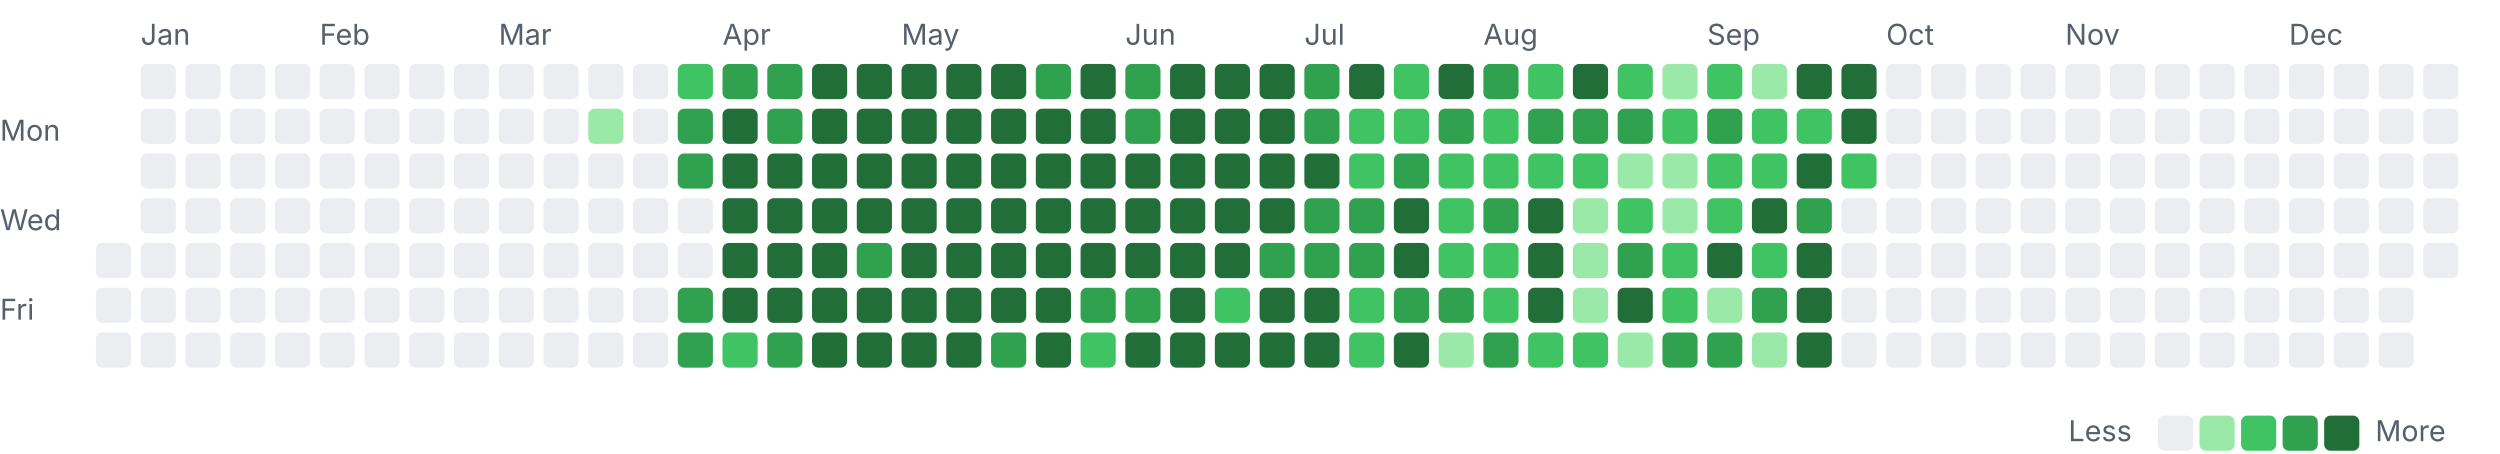
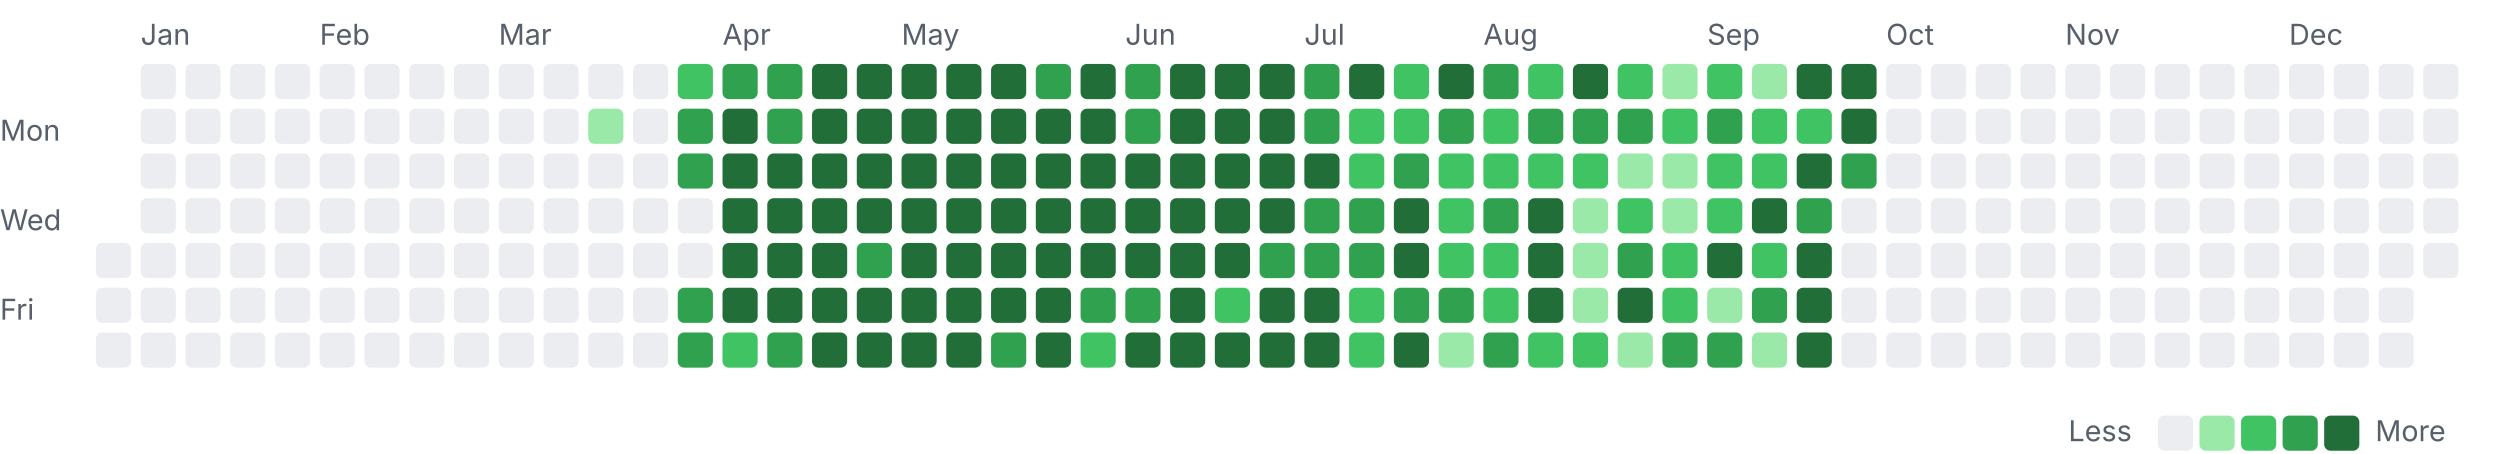
<svg xmlns="http://www.w3.org/2000/svg" width="782" height="142" viewBox="0 0 782 142">
  <style>.l0{fill:#ebedf0}.l1{fill:#9be9a8}.l2{fill:#40c463}.l3{fill:#30a14e}.l4{fill:#216e39} .lbl{fill:#57606a;font:9px -apple-system,Segoe UI,sans-serif}@media(prefers-color-scheme:dark){.l0{fill:#161b22}.l1{fill:#0e4429}.l2{fill:#006d32}.l3{fill:#26a641}.l4{fill:#39d353} .lbl{fill:#8b949e}}</style>
  <text class="lbl" x="44" y="14">Jan</text>
  <text class="lbl" x="100" y="14">Feb</text>
  <text class="lbl" x="156" y="14">Mar</text>
  <text class="lbl" x="226" y="14">Apr</text>
  <text class="lbl" x="282" y="14">May</text>
  <text class="lbl" x="352" y="14">Jun</text>
  <text class="lbl" x="408" y="14">Jul</text>
  <text class="lbl" x="464" y="14">Aug</text>
  <text class="lbl" x="534" y="14">Sep</text>
  <text class="lbl" x="590" y="14">Oct</text>
  <text class="lbl" x="646" y="14">Nov</text>
  <text class="lbl" x="716" y="14">Dec</text>
  <text class="lbl" x="0" y="44">Mon</text>
  <text class="lbl" x="0" y="72">Wed</text>
  <text class="lbl" x="0" y="100">Fri</text>
  <rect class="l0" x="30" y="76" width="11" height="11" rx="2" />
  <rect class="l0" x="30" y="90" width="11" height="11" rx="2" />
  <rect class="l0" x="30" y="104" width="11" height="11" rx="2" />
  <rect class="l0" x="44" y="20" width="11" height="11" rx="2" />
  <rect class="l0" x="44" y="34" width="11" height="11" rx="2" />
  <rect class="l0" x="44" y="48" width="11" height="11" rx="2" />
  <rect class="l0" x="44" y="62" width="11" height="11" rx="2" />
  <rect class="l0" x="44" y="76" width="11" height="11" rx="2" />
  <rect class="l0" x="44" y="90" width="11" height="11" rx="2" />
  <rect class="l0" x="44" y="104" width="11" height="11" rx="2" />
  <rect class="l0" x="58" y="20" width="11" height="11" rx="2" />
  <rect class="l0" x="58" y="34" width="11" height="11" rx="2" />
  <rect class="l0" x="58" y="48" width="11" height="11" rx="2" />
  <rect class="l0" x="58" y="62" width="11" height="11" rx="2" />
  <rect class="l0" x="58" y="76" width="11" height="11" rx="2" />
  <rect class="l0" x="58" y="90" width="11" height="11" rx="2" />
  <rect class="l0" x="58" y="104" width="11" height="11" rx="2" />
  <rect class="l0" x="72" y="20" width="11" height="11" rx="2" />
  <rect class="l0" x="72" y="34" width="11" height="11" rx="2" />
  <rect class="l0" x="72" y="48" width="11" height="11" rx="2" />
  <rect class="l0" x="72" y="62" width="11" height="11" rx="2" />
  <rect class="l0" x="72" y="76" width="11" height="11" rx="2" />
  <rect class="l0" x="72" y="90" width="11" height="11" rx="2" />
  <rect class="l0" x="72" y="104" width="11" height="11" rx="2" />
  <rect class="l0" x="86" y="20" width="11" height="11" rx="2" />
  <rect class="l0" x="86" y="34" width="11" height="11" rx="2" />
  <rect class="l0" x="86" y="48" width="11" height="11" rx="2" />
  <rect class="l0" x="86" y="62" width="11" height="11" rx="2" />
  <rect class="l0" x="86" y="76" width="11" height="11" rx="2" />
  <rect class="l0" x="86" y="90" width="11" height="11" rx="2" />
  <rect class="l0" x="86" y="104" width="11" height="11" rx="2" />
  <rect class="l0" x="100" y="20" width="11" height="11" rx="2" />
  <rect class="l0" x="100" y="34" width="11" height="11" rx="2" />
  <rect class="l0" x="100" y="48" width="11" height="11" rx="2" />
  <rect class="l0" x="100" y="62" width="11" height="11" rx="2" />
  <rect class="l0" x="100" y="76" width="11" height="11" rx="2" />
  <rect class="l0" x="100" y="90" width="11" height="11" rx="2" />
  <rect class="l0" x="100" y="104" width="11" height="11" rx="2" />
  <rect class="l0" x="114" y="20" width="11" height="11" rx="2" />
  <rect class="l0" x="114" y="34" width="11" height="11" rx="2" />
  <rect class="l0" x="114" y="48" width="11" height="11" rx="2" />
  <rect class="l0" x="114" y="62" width="11" height="11" rx="2" />
  <rect class="l0" x="114" y="76" width="11" height="11" rx="2" />
  <rect class="l0" x="114" y="90" width="11" height="11" rx="2" />
  <rect class="l0" x="114" y="104" width="11" height="11" rx="2" />
  <rect class="l0" x="128" y="20" width="11" height="11" rx="2" />
  <rect class="l0" x="128" y="34" width="11" height="11" rx="2" />
  <rect class="l0" x="128" y="48" width="11" height="11" rx="2" />
  <rect class="l0" x="128" y="62" width="11" height="11" rx="2" />
  <rect class="l0" x="128" y="76" width="11" height="11" rx="2" />
  <rect class="l0" x="128" y="90" width="11" height="11" rx="2" />
  <rect class="l0" x="128" y="104" width="11" height="11" rx="2" />
  <rect class="l0" x="142" y="20" width="11" height="11" rx="2" />
  <rect class="l0" x="142" y="34" width="11" height="11" rx="2" />
  <rect class="l0" x="142" y="48" width="11" height="11" rx="2" />
  <rect class="l0" x="142" y="62" width="11" height="11" rx="2" />
  <rect class="l0" x="142" y="76" width="11" height="11" rx="2" />
  <rect class="l0" x="142" y="90" width="11" height="11" rx="2" />
  <rect class="l0" x="142" y="104" width="11" height="11" rx="2" />
  <rect class="l0" x="156" y="20" width="11" height="11" rx="2" />
  <rect class="l0" x="156" y="34" width="11" height="11" rx="2" />
  <rect class="l0" x="156" y="48" width="11" height="11" rx="2" />
  <rect class="l0" x="156" y="62" width="11" height="11" rx="2" />
  <rect class="l0" x="156" y="76" width="11" height="11" rx="2" />
  <rect class="l0" x="156" y="90" width="11" height="11" rx="2" />
  <rect class="l0" x="156" y="104" width="11" height="11" rx="2" />
  <rect class="l0" x="170" y="20" width="11" height="11" rx="2" />
  <rect class="l0" x="170" y="34" width="11" height="11" rx="2" />
  <rect class="l0" x="170" y="48" width="11" height="11" rx="2" />
  <rect class="l0" x="170" y="62" width="11" height="11" rx="2" />
  <rect class="l0" x="170" y="76" width="11" height="11" rx="2" />
  <rect class="l0" x="170" y="90" width="11" height="11" rx="2" />
  <rect class="l0" x="170" y="104" width="11" height="11" rx="2" />
  <rect class="l0" x="184" y="20" width="11" height="11" rx="2" />
  <rect class="l1" x="184" y="34" width="11" height="11" rx="2" />
  <rect class="l0" x="184" y="48" width="11" height="11" rx="2" />
  <rect class="l0" x="184" y="62" width="11" height="11" rx="2" />
  <rect class="l0" x="184" y="76" width="11" height="11" rx="2" />
  <rect class="l0" x="184" y="90" width="11" height="11" rx="2" />
  <rect class="l0" x="184" y="104" width="11" height="11" rx="2" />
  <rect class="l0" x="198" y="20" width="11" height="11" rx="2" />
  <rect class="l0" x="198" y="34" width="11" height="11" rx="2" />
  <rect class="l0" x="198" y="48" width="11" height="11" rx="2" />
  <rect class="l0" x="198" y="62" width="11" height="11" rx="2" />
  <rect class="l0" x="198" y="76" width="11" height="11" rx="2" />
  <rect class="l0" x="198" y="90" width="11" height="11" rx="2" />
  <rect class="l0" x="198" y="104" width="11" height="11" rx="2" />
  <rect class="l2" x="212" y="20" width="11" height="11" rx="2" />
  <rect class="l3" x="212" y="34" width="11" height="11" rx="2" />
  <rect class="l3" x="212" y="48" width="11" height="11" rx="2" />
  <rect class="l0" x="212" y="62" width="11" height="11" rx="2" />
  <rect class="l0" x="212" y="76" width="11" height="11" rx="2" />
  <rect class="l3" x="212" y="90" width="11" height="11" rx="2" />
  <rect class="l3" x="212" y="104" width="11" height="11" rx="2" />
  <rect class="l3" x="226" y="20" width="11" height="11" rx="2" />
  <rect class="l4" x="226" y="34" width="11" height="11" rx="2" />
  <rect class="l4" x="226" y="48" width="11" height="11" rx="2" />
  <rect class="l4" x="226" y="62" width="11" height="11" rx="2" />
  <rect class="l4" x="226" y="76" width="11" height="11" rx="2" />
  <rect class="l4" x="226" y="90" width="11" height="11" rx="2" />
  <rect class="l2" x="226" y="104" width="11" height="11" rx="2" />
  <rect class="l3" x="240" y="20" width="11" height="11" rx="2" />
  <rect class="l3" x="240" y="34" width="11" height="11" rx="2" />
  <rect class="l4" x="240" y="48" width="11" height="11" rx="2" />
  <rect class="l4" x="240" y="62" width="11" height="11" rx="2" />
  <rect class="l4" x="240" y="76" width="11" height="11" rx="2" />
  <rect class="l4" x="240" y="90" width="11" height="11" rx="2" />
  <rect class="l3" x="240" y="104" width="11" height="11" rx="2" />
  <rect class="l4" x="254" y="20" width="11" height="11" rx="2" />
  <rect class="l4" x="254" y="34" width="11" height="11" rx="2" />
  <rect class="l4" x="254" y="48" width="11" height="11" rx="2" />
  <rect class="l4" x="254" y="62" width="11" height="11" rx="2" />
  <rect class="l4" x="254" y="76" width="11" height="11" rx="2" />
  <rect class="l4" x="254" y="90" width="11" height="11" rx="2" />
  <rect class="l4" x="254" y="104" width="11" height="11" rx="2" />
  <rect class="l4" x="268" y="20" width="11" height="11" rx="2" />
  <rect class="l4" x="268" y="34" width="11" height="11" rx="2" />
  <rect class="l4" x="268" y="48" width="11" height="11" rx="2" />
  <rect class="l4" x="268" y="62" width="11" height="11" rx="2" />
  <rect class="l3" x="268" y="76" width="11" height="11" rx="2" />
  <rect class="l4" x="268" y="90" width="11" height="11" rx="2" />
  <rect class="l4" x="268" y="104" width="11" height="11" rx="2" />
  <rect class="l4" x="282" y="20" width="11" height="11" rx="2" />
  <rect class="l4" x="282" y="34" width="11" height="11" rx="2" />
  <rect class="l4" x="282" y="48" width="11" height="11" rx="2" />
  <rect class="l4" x="282" y="62" width="11" height="11" rx="2" />
  <rect class="l4" x="282" y="76" width="11" height="11" rx="2" />
  <rect class="l4" x="282" y="90" width="11" height="11" rx="2" />
  <rect class="l4" x="282" y="104" width="11" height="11" rx="2" />
  <rect class="l4" x="296" y="20" width="11" height="11" rx="2" />
  <rect class="l4" x="296" y="34" width="11" height="11" rx="2" />
  <rect class="l4" x="296" y="48" width="11" height="11" rx="2" />
  <rect class="l4" x="296" y="62" width="11" height="11" rx="2" />
  <rect class="l4" x="296" y="76" width="11" height="11" rx="2" />
  <rect class="l4" x="296" y="90" width="11" height="11" rx="2" />
  <rect class="l4" x="296" y="104" width="11" height="11" rx="2" />
  <rect class="l4" x="310" y="20" width="11" height="11" rx="2" />
  <rect class="l4" x="310" y="34" width="11" height="11" rx="2" />
  <rect class="l4" x="310" y="48" width="11" height="11" rx="2" />
  <rect class="l4" x="310" y="62" width="11" height="11" rx="2" />
  <rect class="l4" x="310" y="76" width="11" height="11" rx="2" />
  <rect class="l4" x="310" y="90" width="11" height="11" rx="2" />
  <rect class="l3" x="310" y="104" width="11" height="11" rx="2" />
  <rect class="l3" x="324" y="20" width="11" height="11" rx="2" />
  <rect class="l4" x="324" y="34" width="11" height="11" rx="2" />
  <rect class="l4" x="324" y="48" width="11" height="11" rx="2" />
  <rect class="l4" x="324" y="62" width="11" height="11" rx="2" />
  <rect class="l4" x="324" y="76" width="11" height="11" rx="2" />
  <rect class="l4" x="324" y="90" width="11" height="11" rx="2" />
  <rect class="l4" x="324" y="104" width="11" height="11" rx="2" />
  <rect class="l4" x="338" y="20" width="11" height="11" rx="2" />
  <rect class="l4" x="338" y="34" width="11" height="11" rx="2" />
  <rect class="l4" x="338" y="48" width="11" height="11" rx="2" />
  <rect class="l4" x="338" y="62" width="11" height="11" rx="2" />
  <rect class="l4" x="338" y="76" width="11" height="11" rx="2" />
  <rect class="l3" x="338" y="90" width="11" height="11" rx="2" />
  <rect class="l2" x="338" y="104" width="11" height="11" rx="2" />
  <rect class="l3" x="352" y="20" width="11" height="11" rx="2" />
  <rect class="l3" x="352" y="34" width="11" height="11" rx="2" />
  <rect class="l4" x="352" y="48" width="11" height="11" rx="2" />
  <rect class="l4" x="352" y="62" width="11" height="11" rx="2" />
  <rect class="l4" x="352" y="76" width="11" height="11" rx="2" />
  <rect class="l3" x="352" y="90" width="11" height="11" rx="2" />
  <rect class="l4" x="352" y="104" width="11" height="11" rx="2" />
  <rect class="l4" x="366" y="20" width="11" height="11" rx="2" />
  <rect class="l4" x="366" y="34" width="11" height="11" rx="2" />
  <rect class="l4" x="366" y="48" width="11" height="11" rx="2" />
  <rect class="l4" x="366" y="62" width="11" height="11" rx="2" />
  <rect class="l4" x="366" y="76" width="11" height="11" rx="2" />
  <rect class="l4" x="366" y="90" width="11" height="11" rx="2" />
  <rect class="l4" x="366" y="104" width="11" height="11" rx="2" />
  <rect class="l4" x="380" y="20" width="11" height="11" rx="2" />
  <rect class="l4" x="380" y="34" width="11" height="11" rx="2" />
  <rect class="l4" x="380" y="48" width="11" height="11" rx="2" />
  <rect class="l4" x="380" y="62" width="11" height="11" rx="2" />
  <rect class="l4" x="380" y="76" width="11" height="11" rx="2" />
  <rect class="l2" x="380" y="90" width="11" height="11" rx="2" />
  <rect class="l4" x="380" y="104" width="11" height="11" rx="2" />
  <rect class="l4" x="394" y="20" width="11" height="11" rx="2" />
  <rect class="l4" x="394" y="34" width="11" height="11" rx="2" />
  <rect class="l4" x="394" y="48" width="11" height="11" rx="2" />
  <rect class="l4" x="394" y="62" width="11" height="11" rx="2" />
  <rect class="l3" x="394" y="76" width="11" height="11" rx="2" />
  <rect class="l4" x="394" y="90" width="11" height="11" rx="2" />
  <rect class="l4" x="394" y="104" width="11" height="11" rx="2" />
  <rect class="l3" x="408" y="20" width="11" height="11" rx="2" />
  <rect class="l3" x="408" y="34" width="11" height="11" rx="2" />
  <rect class="l4" x="408" y="48" width="11" height="11" rx="2" />
  <rect class="l3" x="408" y="62" width="11" height="11" rx="2" />
  <rect class="l3" x="408" y="76" width="11" height="11" rx="2" />
  <rect class="l4" x="408" y="90" width="11" height="11" rx="2" />
  <rect class="l4" x="408" y="104" width="11" height="11" rx="2" />
  <rect class="l4" x="422" y="20" width="11" height="11" rx="2" />
  <rect class="l2" x="422" y="34" width="11" height="11" rx="2" />
  <rect class="l2" x="422" y="48" width="11" height="11" rx="2" />
  <rect class="l3" x="422" y="62" width="11" height="11" rx="2" />
  <rect class="l3" x="422" y="76" width="11" height="11" rx="2" />
  <rect class="l2" x="422" y="90" width="11" height="11" rx="2" />
  <rect class="l2" x="422" y="104" width="11" height="11" rx="2" />
  <rect class="l2" x="436" y="20" width="11" height="11" rx="2" />
  <rect class="l2" x="436" y="34" width="11" height="11" rx="2" />
  <rect class="l3" x="436" y="48" width="11" height="11" rx="2" />
  <rect class="l4" x="436" y="62" width="11" height="11" rx="2" />
  <rect class="l4" x="436" y="76" width="11" height="11" rx="2" />
  <rect class="l3" x="436" y="90" width="11" height="11" rx="2" />
  <rect class="l4" x="436" y="104" width="11" height="11" rx="2" />
  <rect class="l4" x="450" y="20" width="11" height="11" rx="2" />
  <rect class="l3" x="450" y="34" width="11" height="11" rx="2" />
  <rect class="l2" x="450" y="48" width="11" height="11" rx="2" />
  <rect class="l2" x="450" y="62" width="11" height="11" rx="2" />
  <rect class="l2" x="450" y="76" width="11" height="11" rx="2" />
  <rect class="l3" x="450" y="90" width="11" height="11" rx="2" />
  <rect class="l1" x="450" y="104" width="11" height="11" rx="2" />
  <rect class="l3" x="464" y="20" width="11" height="11" rx="2" />
  <rect class="l2" x="464" y="34" width="11" height="11" rx="2" />
  <rect class="l2" x="464" y="48" width="11" height="11" rx="2" />
  <rect class="l3" x="464" y="62" width="11" height="11" rx="2" />
  <rect class="l2" x="464" y="76" width="11" height="11" rx="2" />
  <rect class="l2" x="464" y="90" width="11" height="11" rx="2" />
  <rect class="l3" x="464" y="104" width="11" height="11" rx="2" />
  <rect class="l2" x="478" y="20" width="11" height="11" rx="2" />
  <rect class="l3" x="478" y="34" width="11" height="11" rx="2" />
  <rect class="l2" x="478" y="48" width="11" height="11" rx="2" />
  <rect class="l4" x="478" y="62" width="11" height="11" rx="2" />
  <rect class="l4" x="478" y="76" width="11" height="11" rx="2" />
  <rect class="l4" x="478" y="90" width="11" height="11" rx="2" />
  <rect class="l2" x="478" y="104" width="11" height="11" rx="2" />
  <rect class="l4" x="492" y="20" width="11" height="11" rx="2" />
  <rect class="l3" x="492" y="34" width="11" height="11" rx="2" />
  <rect class="l2" x="492" y="48" width="11" height="11" rx="2" />
  <rect class="l1" x="492" y="62" width="11" height="11" rx="2" />
  <rect class="l1" x="492" y="76" width="11" height="11" rx="2" />
  <rect class="l1" x="492" y="90" width="11" height="11" rx="2" />
  <rect class="l2" x="492" y="104" width="11" height="11" rx="2" />
  <rect class="l2" x="506" y="20" width="11" height="11" rx="2" />
  <rect class="l3" x="506" y="34" width="11" height="11" rx="2" />
  <rect class="l1" x="506" y="48" width="11" height="11" rx="2" />
  <rect class="l2" x="506" y="62" width="11" height="11" rx="2" />
  <rect class="l3" x="506" y="76" width="11" height="11" rx="2" />
  <rect class="l4" x="506" y="90" width="11" height="11" rx="2" />
  <rect class="l1" x="506" y="104" width="11" height="11" rx="2" />
  <rect class="l1" x="520" y="20" width="11" height="11" rx="2" />
  <rect class="l2" x="520" y="34" width="11" height="11" rx="2" />
  <rect class="l1" x="520" y="48" width="11" height="11" rx="2" />
  <rect class="l1" x="520" y="62" width="11" height="11" rx="2" />
  <rect class="l2" x="520" y="76" width="11" height="11" rx="2" />
  <rect class="l2" x="520" y="90" width="11" height="11" rx="2" />
  <rect class="l3" x="520" y="104" width="11" height="11" rx="2" />
  <rect class="l2" x="534" y="20" width="11" height="11" rx="2" />
  <rect class="l3" x="534" y="34" width="11" height="11" rx="2" />
  <rect class="l2" x="534" y="48" width="11" height="11" rx="2" />
  <rect class="l2" x="534" y="62" width="11" height="11" rx="2" />
  <rect class="l4" x="534" y="76" width="11" height="11" rx="2" />
  <rect class="l1" x="534" y="90" width="11" height="11" rx="2" />
  <rect class="l3" x="534" y="104" width="11" height="11" rx="2" />
  <rect class="l1" x="548" y="20" width="11" height="11" rx="2" />
  <rect class="l2" x="548" y="34" width="11" height="11" rx="2" />
  <rect class="l2" x="548" y="48" width="11" height="11" rx="2" />
  <rect class="l4" x="548" y="62" width="11" height="11" rx="2" />
  <rect class="l2" x="548" y="76" width="11" height="11" rx="2" />
  <rect class="l3" x="548" y="90" width="11" height="11" rx="2" />
  <rect class="l1" x="548" y="104" width="11" height="11" rx="2" />
  <rect class="l4" x="562" y="20" width="11" height="11" rx="2" />
  <rect class="l2" x="562" y="34" width="11" height="11" rx="2" />
  <rect class="l4" x="562" y="48" width="11" height="11" rx="2" />
  <rect class="l3" x="562" y="62" width="11" height="11" rx="2" />
  <rect class="l4" x="562" y="76" width="11" height="11" rx="2" />
  <rect class="l4" x="562" y="90" width="11" height="11" rx="2" />
  <rect class="l4" x="562" y="104" width="11" height="11" rx="2" />
  <rect class="l4" x="576" y="20" width="11" height="11" rx="2" />
  <rect class="l4" x="576" y="34" width="11" height="11" rx="2" />
-   <rect class="l2" x="576" y="48" width="11" height="11" rx="2" />
+   <rect class="l3" x="576" y="48" width="11" height="11" rx="2" />
  <rect class="l0" x="576" y="62" width="11" height="11" rx="2" />
  <rect class="l0" x="576" y="76" width="11" height="11" rx="2" />
  <rect class="l0" x="576" y="90" width="11" height="11" rx="2" />
  <rect class="l0" x="576" y="104" width="11" height="11" rx="2" />
  <rect class="l0" x="590" y="20" width="11" height="11" rx="2" />
  <rect class="l0" x="590" y="34" width="11" height="11" rx="2" />
  <rect class="l0" x="590" y="48" width="11" height="11" rx="2" />
  <rect class="l0" x="590" y="62" width="11" height="11" rx="2" />
  <rect class="l0" x="590" y="76" width="11" height="11" rx="2" />
  <rect class="l0" x="590" y="90" width="11" height="11" rx="2" />
  <rect class="l0" x="590" y="104" width="11" height="11" rx="2" />
  <rect class="l0" x="604" y="20" width="11" height="11" rx="2" />
  <rect class="l0" x="604" y="34" width="11" height="11" rx="2" />
  <rect class="l0" x="604" y="48" width="11" height="11" rx="2" />
  <rect class="l0" x="604" y="62" width="11" height="11" rx="2" />
  <rect class="l0" x="604" y="76" width="11" height="11" rx="2" />
  <rect class="l0" x="604" y="90" width="11" height="11" rx="2" />
  <rect class="l0" x="604" y="104" width="11" height="11" rx="2" />
  <rect class="l0" x="618" y="20" width="11" height="11" rx="2" />
  <rect class="l0" x="618" y="34" width="11" height="11" rx="2" />
  <rect class="l0" x="618" y="48" width="11" height="11" rx="2" />
  <rect class="l0" x="618" y="62" width="11" height="11" rx="2" />
  <rect class="l0" x="618" y="76" width="11" height="11" rx="2" />
  <rect class="l0" x="618" y="90" width="11" height="11" rx="2" />
  <rect class="l0" x="618" y="104" width="11" height="11" rx="2" />
  <rect class="l0" x="632" y="20" width="11" height="11" rx="2" />
  <rect class="l0" x="632" y="34" width="11" height="11" rx="2" />
  <rect class="l0" x="632" y="48" width="11" height="11" rx="2" />
  <rect class="l0" x="632" y="62" width="11" height="11" rx="2" />
  <rect class="l0" x="632" y="76" width="11" height="11" rx="2" />
  <rect class="l0" x="632" y="90" width="11" height="11" rx="2" />
  <rect class="l0" x="632" y="104" width="11" height="11" rx="2" />
  <rect class="l0" x="646" y="20" width="11" height="11" rx="2" />
  <rect class="l0" x="646" y="34" width="11" height="11" rx="2" />
  <rect class="l0" x="646" y="48" width="11" height="11" rx="2" />
  <rect class="l0" x="646" y="62" width="11" height="11" rx="2" />
  <rect class="l0" x="646" y="76" width="11" height="11" rx="2" />
  <rect class="l0" x="646" y="90" width="11" height="11" rx="2" />
  <rect class="l0" x="646" y="104" width="11" height="11" rx="2" />
  <rect class="l0" x="660" y="20" width="11" height="11" rx="2" />
  <rect class="l0" x="660" y="34" width="11" height="11" rx="2" />
  <rect class="l0" x="660" y="48" width="11" height="11" rx="2" />
  <rect class="l0" x="660" y="62" width="11" height="11" rx="2" />
  <rect class="l0" x="660" y="76" width="11" height="11" rx="2" />
  <rect class="l0" x="660" y="90" width="11" height="11" rx="2" />
  <rect class="l0" x="660" y="104" width="11" height="11" rx="2" />
  <rect class="l0" x="674" y="20" width="11" height="11" rx="2" />
  <rect class="l0" x="674" y="34" width="11" height="11" rx="2" />
  <rect class="l0" x="674" y="48" width="11" height="11" rx="2" />
  <rect class="l0" x="674" y="62" width="11" height="11" rx="2" />
  <rect class="l0" x="674" y="76" width="11" height="11" rx="2" />
  <rect class="l0" x="674" y="90" width="11" height="11" rx="2" />
  <rect class="l0" x="674" y="104" width="11" height="11" rx="2" />
  <rect class="l0" x="688" y="20" width="11" height="11" rx="2" />
  <rect class="l0" x="688" y="34" width="11" height="11" rx="2" />
  <rect class="l0" x="688" y="48" width="11" height="11" rx="2" />
  <rect class="l0" x="688" y="62" width="11" height="11" rx="2" />
  <rect class="l0" x="688" y="76" width="11" height="11" rx="2" />
  <rect class="l0" x="688" y="90" width="11" height="11" rx="2" />
  <rect class="l0" x="688" y="104" width="11" height="11" rx="2" />
  <rect class="l0" x="702" y="20" width="11" height="11" rx="2" />
  <rect class="l0" x="702" y="34" width="11" height="11" rx="2" />
  <rect class="l0" x="702" y="48" width="11" height="11" rx="2" />
  <rect class="l0" x="702" y="62" width="11" height="11" rx="2" />
  <rect class="l0" x="702" y="76" width="11" height="11" rx="2" />
  <rect class="l0" x="702" y="90" width="11" height="11" rx="2" />
  <rect class="l0" x="702" y="104" width="11" height="11" rx="2" />
  <rect class="l0" x="716" y="20" width="11" height="11" rx="2" />
  <rect class="l0" x="716" y="34" width="11" height="11" rx="2" />
  <rect class="l0" x="716" y="48" width="11" height="11" rx="2" />
  <rect class="l0" x="716" y="62" width="11" height="11" rx="2" />
  <rect class="l0" x="716" y="76" width="11" height="11" rx="2" />
  <rect class="l0" x="716" y="90" width="11" height="11" rx="2" />
  <rect class="l0" x="716" y="104" width="11" height="11" rx="2" />
  <rect class="l0" x="730" y="20" width="11" height="11" rx="2" />
  <rect class="l0" x="730" y="34" width="11" height="11" rx="2" />
  <rect class="l0" x="730" y="48" width="11" height="11" rx="2" />
  <rect class="l0" x="730" y="62" width="11" height="11" rx="2" />
  <rect class="l0" x="730" y="76" width="11" height="11" rx="2" />
  <rect class="l0" x="730" y="90" width="11" height="11" rx="2" />
  <rect class="l0" x="730" y="104" width="11" height="11" rx="2" />
  <rect class="l0" x="744" y="20" width="11" height="11" rx="2" />
  <rect class="l0" x="744" y="34" width="11" height="11" rx="2" />
  <rect class="l0" x="744" y="48" width="11" height="11" rx="2" />
  <rect class="l0" x="744" y="62" width="11" height="11" rx="2" />
  <rect class="l0" x="744" y="76" width="11" height="11" rx="2" />
  <rect class="l0" x="744" y="90" width="11" height="11" rx="2" />
  <rect class="l0" x="744" y="104" width="11" height="11" rx="2" />
  <rect class="l0" x="758" y="20" width="11" height="11" rx="2" />
  <rect class="l0" x="758" y="34" width="11" height="11" rx="2" />
  <rect class="l0" x="758" y="48" width="11" height="11" rx="2" />
  <rect class="l0" x="758" y="62" width="11" height="11" rx="2" />
  <rect class="l0" x="758" y="76" width="11" height="11" rx="2" />
  <text class="lbl" x="647" y="138">Less</text>
  <rect class="l0" x="675" y="130" width="11" height="11" rx="2" />
  <rect class="l1" x="688" y="130" width="11" height="11" rx="2" />
  <rect class="l2" x="701" y="130" width="11" height="11" rx="2" />
  <rect class="l3" x="714" y="130" width="11" height="11" rx="2" />
  <rect class="l4" x="727" y="130" width="11" height="11" rx="2" />
  <text class="lbl" x="743" y="138">More</text>
</svg>
